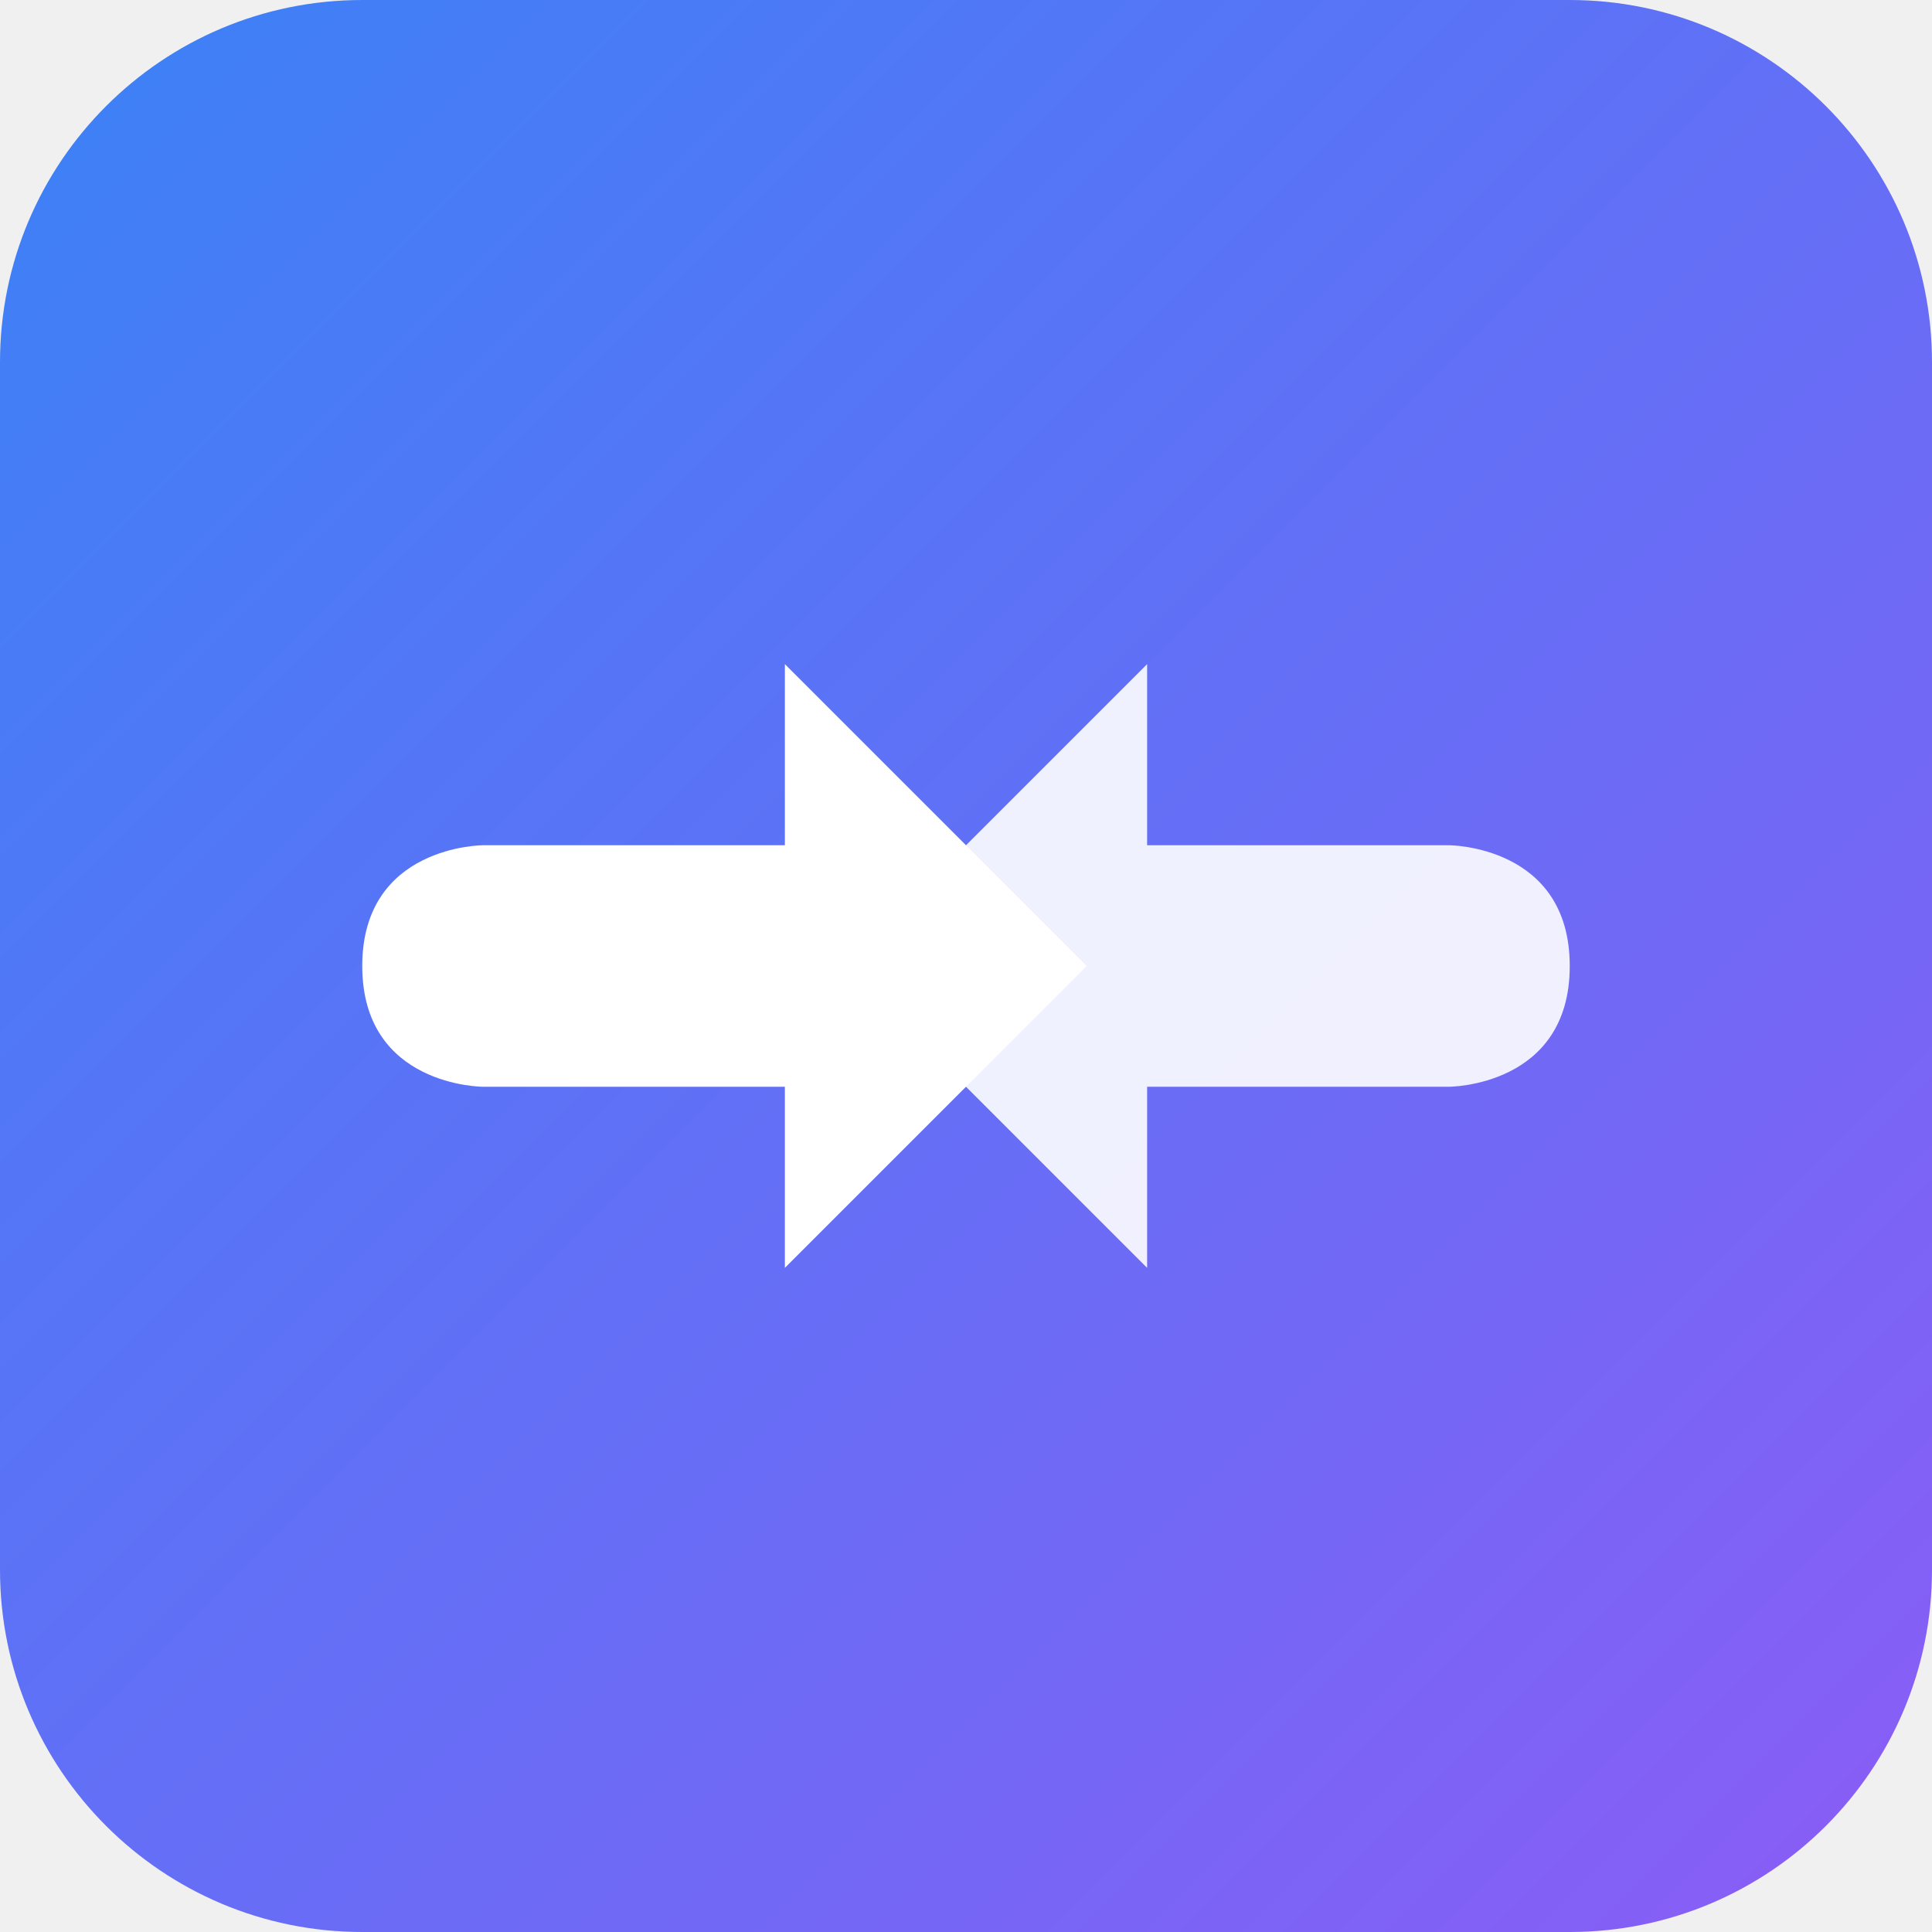
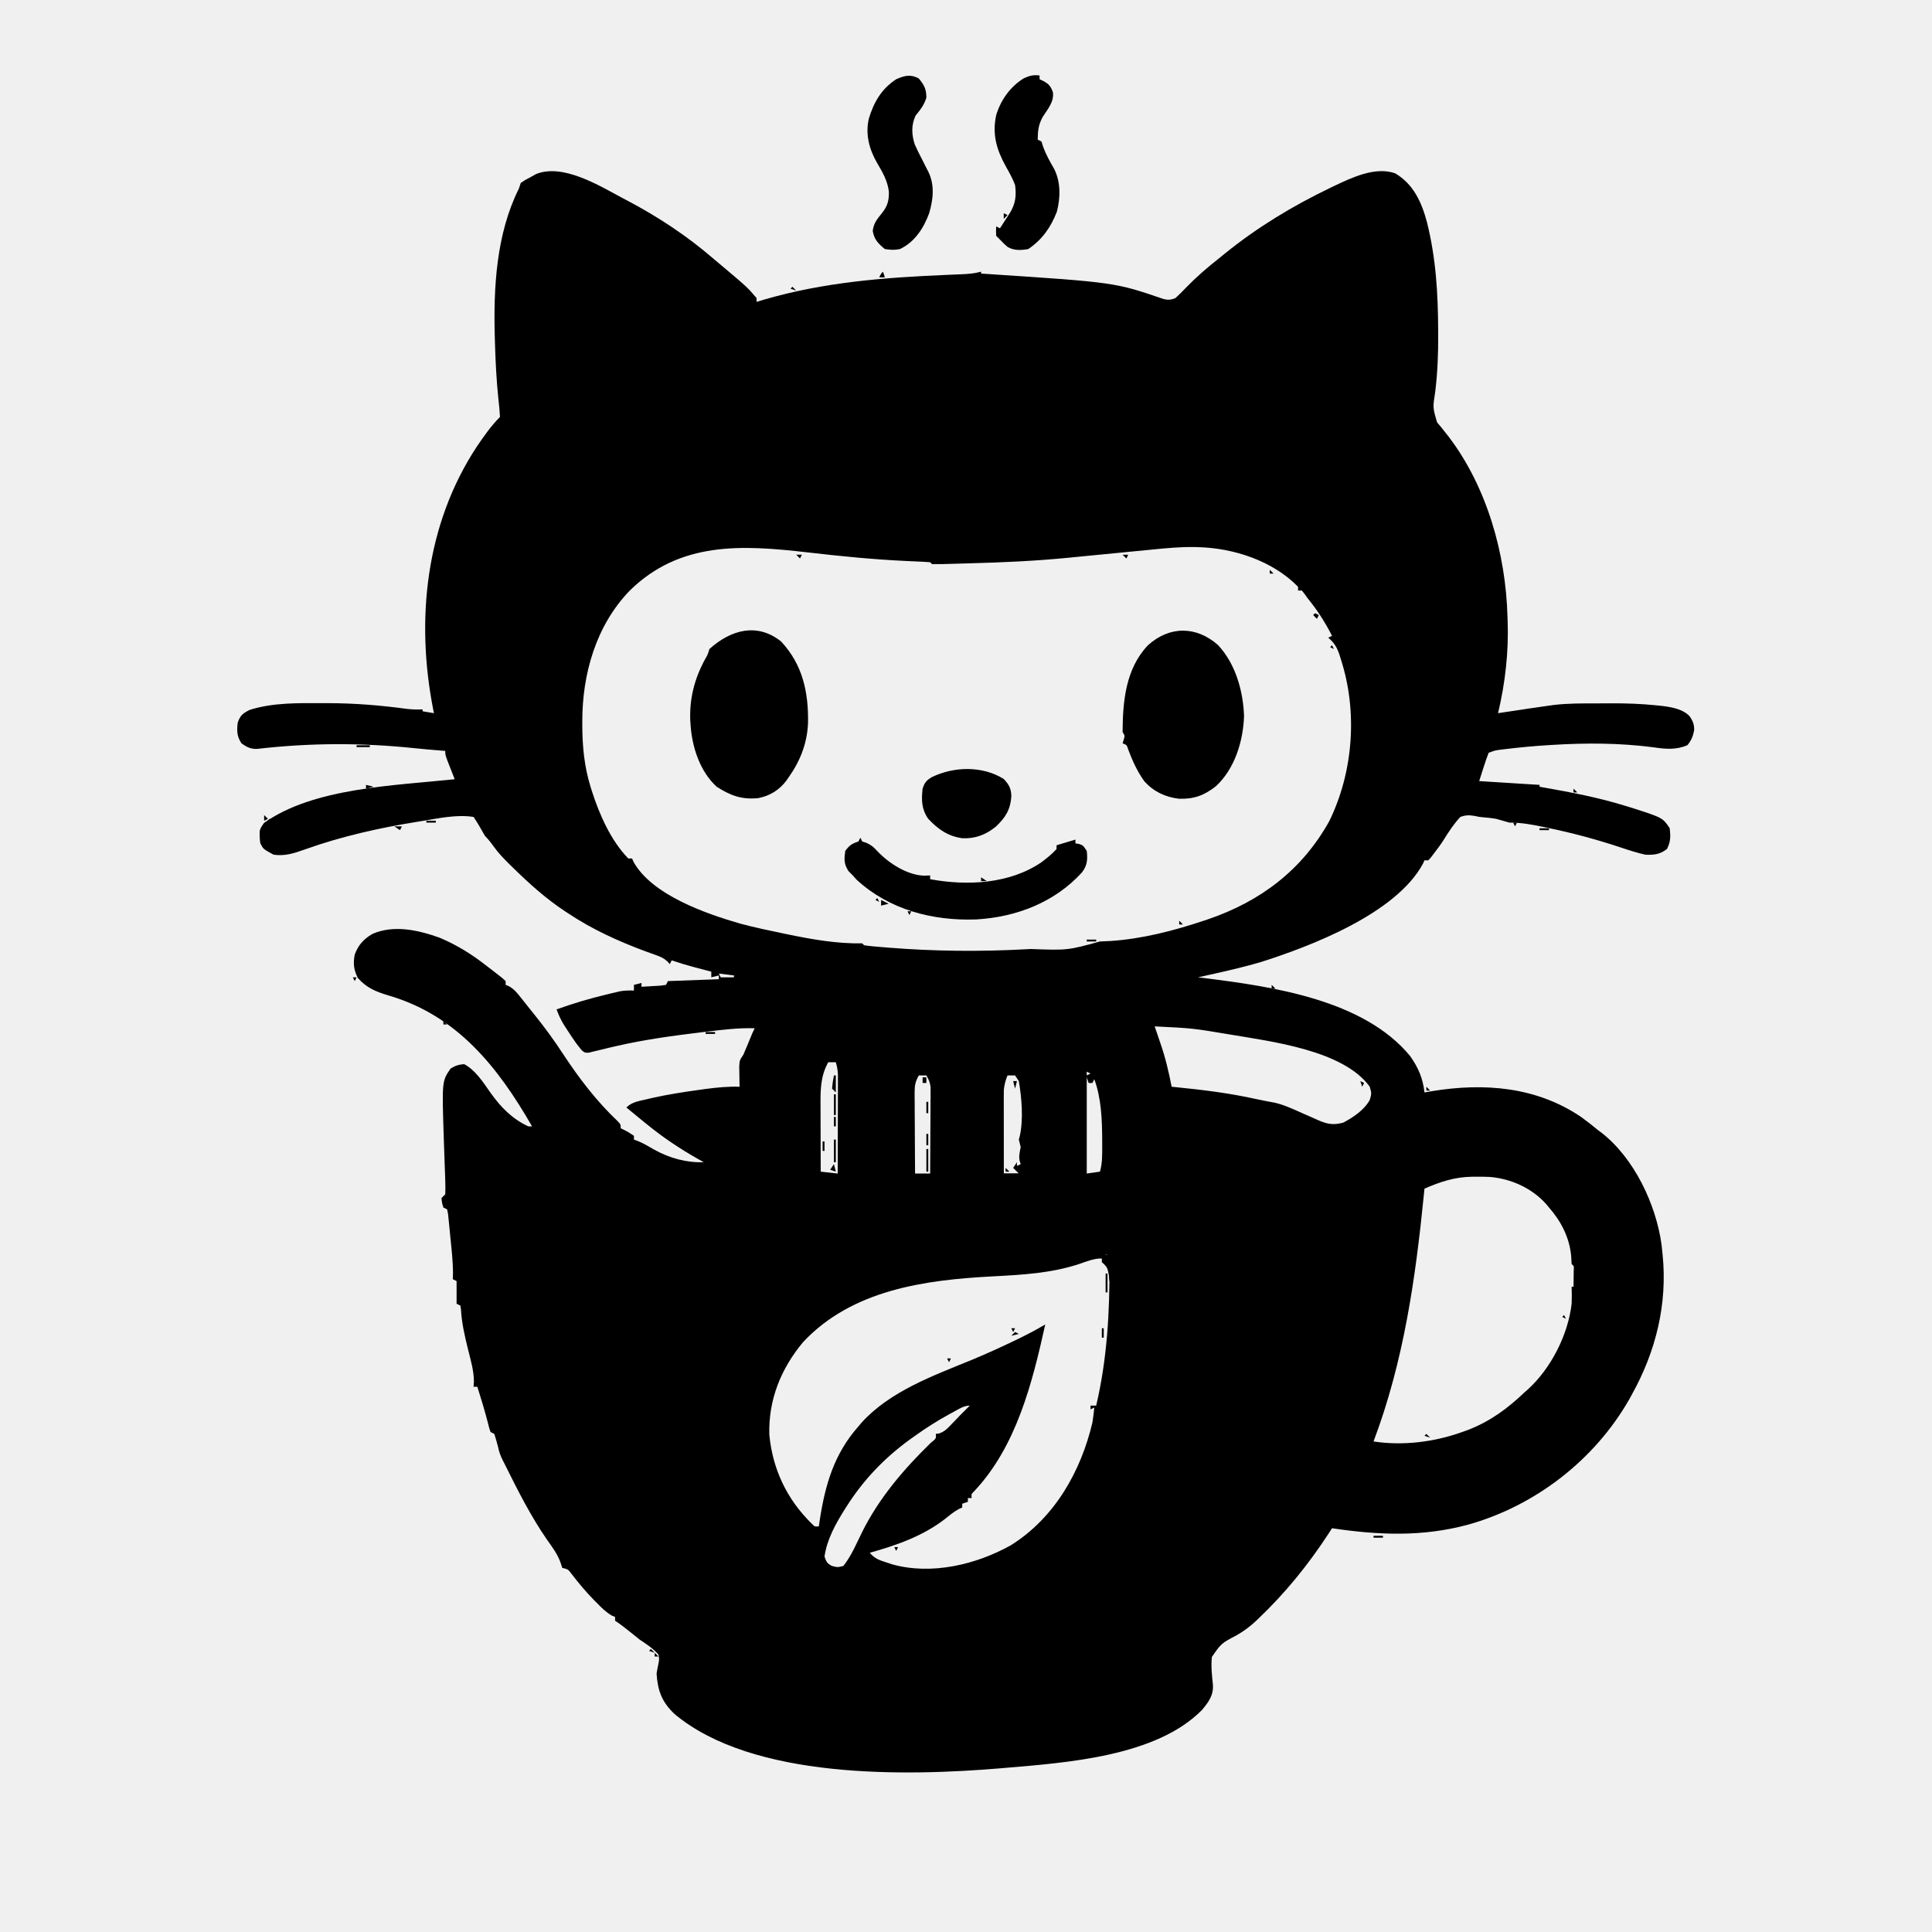
- <svg xmlns="http://www.w3.org/2000/svg" viewBox="0 0 32 32">
-   <defs>
-     <linearGradient id="gitea-mirror-gradient" x1="0%" y1="0%" x2="100%" y2="100%">
-       <stop offset="0%" style="stop-color:#3b82f6;stop-opacity:1" />
-       <stop offset="100%" style="stop-color:#8b5cf6;stop-opacity:1" />
-     </linearGradient>
-   </defs>
-   <rect width="32" height="32" rx="6" fill="url(#gitea-mirror-gradient)" />
-   <g fill="white" transform="translate(16, 16)">
-     <path d="M -8 -2 L -3 -2 L -3 -5 L 2 0 L -3 5 L -3 2 L -8 2 C -8 2 -10 2 -10 0 C -10 -2 -8 -2 -8 -2 Z" />
-     <path d="M 8 2 L 3 2 L 3 5 L -2 0 L 3 -5 L 3 -2 L 8 -2 C 8 -2 10 -2 10 0 C 10 2 8 2 8 2 Z" opacity="0.9" />
+ <svg xmlns="http://www.w3.org/2000/svg" viewBox="0 0 1024 1024" fill="none" role="img" aria-labelledby="title desc">
+   <g fill="currentColor">
+     <path d="m330 105 2.152 1.129c16.4 8.624 31.806 18.756 45.848 30.871q1.727 1.453 3.457 2.902C396.135 152.26 396.135 152.26 401 158v2l3.758-1.137c31.807-9.309 64.105-11.791 97.024-13.166l2.743-.119q2.577-.111 5.155-.21c3.572-.156 6.874-.417 10.32-1.368v1l3.49.228c67.457 4.44 67.457 4.44 93.325 13.301 2.5.539 3.813.393 6.185-.529a102 102 0 0 0 5.563-5.5c5.475-5.647 11.245-10.64 17.437-15.5q1.586-1.287 3.168-2.578c17.2-13.928 35.857-25.212 55.77-34.797l2.618-1.264c9.335-4.41 21.474-10.137 31.878-6.513 9.804 5.764 14.107 15.448 16.921 26.054 4.747 19.085 5.818 37.575 5.895 57.16.005.843.01 1.685.017 2.552.048 10.097-.342 20.001-1.568 30.03-1.325 8.388-1.325 8.388.989 16.208l2.312 2.773a491 491 0 0 1 2.496 3.148l1.277 1.617c20.4 26.772 30.368 62.325 31.227 95.61l.078 1.99c.618 16.46-1.276 32.993-5.078 49.01l2.32-.351q5.277-.797 10.555-1.587l3.648-.552q5.235-.782 10.477-1.51l2.481-.345c7.666-.915 15.384-.841 23.093-.84 2.393-.002 4.786-.02 7.18-.04 8.02-.03 15.953.226 23.933 1.05l2.176.21c5.306.614 11.829 1.509 15.622 5.545 1.78 2.509 2.547 4.455 2.445 7.549-.64 3.162-1.474 5.328-3.555 7.808-5.757 2.576-11.605 2.11-17.687 1.188-17.921-2.36-35.865-2.421-53.875-1.312l-2.045.123a387 387 0 0 0-22.631 2.076l-2.077.25c-3.647.45-3.647.45-7.06 1.738-.96 2.517-1.82 4.997-2.625 7.563l-.695 2.154A890 890 0 0 0 784 414l2.938.184 1.94.12 2.122.134 4.375.273 2.297.143 4.656.292 2.297.143 2.223.139 2.152.135 7 .437v1l2.433.424c14.49 2.563 28.797 5.3 42.88 9.639l3.134.957c16.82 5.38 16.82 5.38 20.553 10.98.432 4.468.534 6.908-1.437 10.938-3.66 2.944-7.003 3.266-11.563 3.062-4.391-1-8.635-2.37-12.9-3.8a340 340 0 0 0-38.288-10.325l-2.139-.453c-6.28-1.323-12.227-2.457-18.673-2.422q-3.502-.991-7-2c-2.21-.375-4.38-.63-6.617-.793C784 433 784 433 781.555 432.449c-3.004-.466-4.679-.499-7.555.551-3.494 3.755-6.158 7.854-8.857 12.2-1.584 2.495-3.336 4.837-5.143 7.175l-1.625 2.148L757 456h-2l-.797 1.777C739.798 484.39 694.413 501.635 668 510c-7.93 2.292-15.942 4.215-24 6l-2.675.598q-3.162.704-6.325 1.402l3.969.48c35.82 4.503 83.927 11.489 108.414 41.23 4.383 6.204 6.739 11.726 7.617 19.29l3.883-.656c27.633-4.522 55.352-2.421 79.117 13.656 3.097 2.227 6.06 4.57 9 7l1.723 1.281c17.389 13.484 28.984 37.974 31.93 59.395L881 663l.22 2.029c2.629 26.057-3.559 51.206-16.22 73.971l-1.527 2.79c-18.419 32.142-49.828 56.375-85.407 66.327-24.255 6.529-47.413 5.545-72.066 1.883l-1.8 2.79c-10.807 16.573-23.025 31.638-37.388 45.273l-1.576 1.504c-3.092 2.83-6.204 5.087-9.838 7.183-8.121 4.275-8.121 4.275-13.082 11.485-.516 4.941.04 9.786.556 14.707.351 5.636-2.273 9.12-5.696 13.269C612.955 930.98 565.386 934.235 533 937l-2.426.214c-50.394 4.23-131.464 5.972-173.011-28.714-6.734-6.348-8.971-12.309-9.563-21.5q.44-2.636 1-5.25c.443-2.423.443-2.423 0-4.75-2.852-3.353-6.364-5.563-10-8a382 382 0 0 1-5.437-4.375c-2.481-1.999-4.91-3.856-7.563-5.625v-2l-1.645-.66c-3.152-1.794-5.521-4.212-8.043-6.778l-1.59-1.596c-4.298-4.385-8.14-9.013-11.882-13.884-1.75-2.33-1.75-2.33-4.84-3.082l-.797-2.488c-1.66-4.847-4.517-8.534-7.453-12.7-8.48-12.335-15.103-25.427-21.75-38.812l-1.644-3.239c-1.165-2.372-1.815-4.21-2.356-6.761a119 119 0 0 0-2-7l-2-1c-.71-2.047-.71-2.047-1.375-4.75-1.662-6.486-3.624-12.861-5.625-19.25h-2l.184-2.7c-.002-5.855-1.722-11.465-3.121-17.112-1.763-7.137-3.37-14.007-3.757-21.366-.1-.602-.202-1.203-.306-1.822l-2-1v-12l-2-1 .086-3.066c-.003-6.655-.785-13.258-1.461-19.871l-.383-4.057-.39-3.846-.35-3.511L237 641l-2-1c-.75-2.437-.75-2.437-1-5l2-2a92 92 0 0 0-.023-7.727l-.076-2.365c-.083-2.511-.179-5.022-.276-7.533a4494 4494 0 0 1-.418-12.225c-.971-30.147-.971-30.147 3.606-36.775 2.515-1.581 4.23-2.1 7.187-2.375 6.126 3.277 10.108 9.692 14.008 15.223 5.56 7.752 11.268 13.642 19.992 17.777h2c-18.258-31.782-39.894-58.849-76.14-69.404-6.67-2.015-11.53-3.959-16.235-9.284-2.125-4.332-2.516-7.578-1.625-12.312 1.813-5.083 4.76-8.262 9.375-11 11.397-4.98 24.378-2.026 35.625 2 9.194 3.868 17.176 8.855 25 15l2.902 2.215c5.21 4.04 5.21 4.04 7.098 5.785v2l1.746.703c2.818 1.622 4.299 3.497 6.317 6.047l2.382 3 1.26 1.605a455 455 0 0 0 3.975 4.957 252 252 0 0 1 14.689 20.213c8.41 12.819 17.823 25.152 28.979 35.698C329 596 329 596 329 598l1.813.875C333 600 333 600 336 602v2l2.129.785c3.114 1.318 5.892 2.943 8.808 4.653 8.106 4.426 16.752 6.857 26.063 6.562l-3.262-1.836c-9.527-5.436-18.24-11.223-26.738-18.164l-3.246-2.629Q335.86 590.204 332 587c3.008-3.008 6.783-3.423 10.813-4.375l2.752-.653c8.19-1.851 16.434-3.133 24.748-4.284l3.735-.52c6.036-.794 11.865-1.372 17.952-1.168l-.07-2.957-.055-3.856-.07-3.832C392 562 392 562 394 559c.884-2.008 1.735-4.03 2.563-6.062 2.37-5.806 2.37-5.806 3.437-7.938-8.441-.264-16.699.736-25.062 1.75l-2.278.272c-15.482 1.86-30.93 3.934-46.137 7.447l-3.216.738q-3.051.714-6.089 1.482l-2.738.65-2.409.606c-2.071.055-2.071.055-3.76-1.288L307 555l-1.465-1.848c-1.773-2.486-3.447-5.02-5.098-7.59l-1.816-2.808c-1.494-2.538-2.614-4.992-3.621-7.754a245 245 0 0 1 26.125-7.812c.9-.22 1.8-.438 2.727-.663l2.593-.607 2.298-.538c2.455-.413 4.771-.444 7.257-.38v-3l4-1v2c2.146-.113 4.292-.241 6.438-.375 1.194-.07 2.39-.14 3.62-.21.971-.138 1.942-.274 2.942-.415l1-2 27-1v-2l-4 1v-3l-3.07-.805-4.055-1.07-2.016-.527A167 167 0 0 1 356 509l-1 2-1.232-1.39c-1.976-1.799-3.548-2.48-6.057-3.372l-2.578-.94-2.758-.986c-14.632-5.416-28.35-11.64-41.375-20.312l-1.673-1.1c-10.045-6.652-18.74-14.477-27.327-22.9l-1.88-1.831c-3.061-3.013-5.935-5.97-8.433-9.481-1.496-2.087-2.865-3.866-4.687-5.688a276 276 0 0 1-3-5.246c-.928-1.628-1.96-3.195-3-4.754-8.85-1.422-18.382.696-27.125 2.125l-2.094.334c-20.451 3.28-40.608 7.754-60.133 14.74-5.802 2.052-10.483 3.651-16.648 2.801-5.5-3-5.5-3-7-6-.688-6.991-.688-6.991 1.875-10.75C165.994 417.444 209.712 416.354 241 413l-1.094-2.773-1.406-3.602-1.406-3.586C236 400 236 400 236 398l-1.887-.148c-4.907-.397-9.81-.813-14.707-1.329-27.914-2.908-55.32-2.81-83.201.42-3.375.087-5.507-1.006-8.205-2.943-2.484-3.726-2.515-6.687-2-11 1.365-3.839 2.575-4.775 6.188-6.687 12.387-3.991 26.245-3.678 39.125-3.625h2.479c14.097.02 27.818 1.12 41.794 3.03 2.819.33 5.58.398 8.414.282v1l6 1-.351-1.746c-9.402-47.66-4.11-98.318 23.1-139.585 3.717-5.478 7.56-10.978 12.251-15.669-.164-3.123-.446-6.15-.812-9.25-1.02-9.64-1.526-19.254-1.813-28.937l-.12-3.996c-.752-26.442.768-54.788 12.745-78.817l1-3c2.125-1.5 2.125-1.5 5-3l3.125-1.75C298.368 86.504 317.629 98.388 330 105m3.79 208.016c-17.934 18.561-25.2 44.275-25.165 69.484l.002 1.992c.042 11.245 1.05 21.745 4.373 32.508l.65 2.113C317.637 431.61 323.751 445.517 333 455h2l.762 1.77c9.782 17.62 38.347 27.49 56.515 32.753 7.568 2.036 15.24 3.632 22.91 5.227l2.161.452c13.106 2.715 26.226 5.034 39.652 4.798l1 1c3.226.514 6.496.723 9.75 1l3.066.263c24.29 1.957 48.615 2.192 72.934.862l2.521-.135c19.59.719 19.59.719 36.729-3.99 1.853-.112 3.708-.187 5.563-.25 16.741-1.093 33.554-5.445 49.437-10.75l2.028-.675c27.94-9.473 50.121-26.175 64.527-52.126 12.804-26.205 15.084-58.091 6.133-85.762l-.608-1.998c-1.327-4.086-2.78-6.673-6.08-9.439l2-1c-3.716-7.282-7.83-13.679-13-20l-1.582-2.254L690 313h-2v-2c-13.461-13.785-34.172-20.522-53-21l-2.087-.058c-7.36-.11-14.595.579-21.913 1.308l-4.132.398q-6.934.67-13.868 1.352-9.544.937-19.09 1.86-3.963.387-7.928.782c-17.175 1.681-34.347 2.461-51.596 2.916-2.573.069-5.145.146-7.718.223q-2.463.068-4.926.133l-2.322.072c-1.806.044-3.614.035-5.42.014l-1-1c-2.03-.171-4.066-.278-6.102-.36q-2.022-.09-4.044-.185l-2.201-.1c-17.649-.817-35.145-2.547-52.69-4.59-34.528-3.956-67.436-5.96-94.174 20.25M381 516l1 2h7v-1zm231 28a429 429 0 0 0 2.965 8.719c2.675 7.648 4.483 15.334 6.035 23.281l2.161.212c14.366 1.434 28.493 3.164 42.592 6.303 3.297.712 6.612 1.33 9.928 1.95 4.99 1.15 9.641 3.343 14.304 5.419q2.213.982 4.435 1.945 2.224.964 4.428 1.973c4.768 2.054 7.974 2.612 13.152 1.198 5.27-2.805 11.085-6.7 14-12 1-3.413 1-3.413 0-7-13.92-19.426-52.637-24.038-73.953-27.67-19.934-3.345-19.934-3.345-40.047-4.33m-173 19c-4.265 7.602-4.144 15.045-4.098 23.527l.005 2.997c.005 3.138.018 6.276.03 9.414q.009 3.204.014 6.408.017 7.827.049 15.654l9 1q.037-11.64.055-23.279.008-3.96.02-7.92c.013-3.794.018-7.586.023-11.38l.015-3.582v-3.336l.007-2.934c-.11-2.345-.453-4.327-1.12-6.569zm137 5v2l2-1zm-89 2c-1.795 3.088-2.246 5.304-2.227 8.86v2.912l.032 3.119.008 3.211c.011 3.383.037 6.765.062 10.148q.016 3.442.027 6.883.034 8.434.098 16.867h8q.075-10.144.11-20.288.015-3.451.04-6.902c.025-3.307.036-6.613.045-9.92l.032-3.118v-2.912l.014-2.557c-.262-2.508-.982-4.136-2.241-6.303zm47 0c-2.361 5.58-2.258 10.703-2.195 16.648l.008 3.069c.011 3.22.037 6.439.062 9.658q.016 3.284.027 6.566.034 8.03.098 16.059h8l-1-3v-1l2-1-.562-1.687c-.515-2.721.023-4.617.562-7.313a280 280 0 0 0-1-4l.46-1.684c2.051-8.81 1.071-20.477-.46-29.316l-2-3zm44 0 1 2Zm-2 1v51l7-1c1.347-4.713 1.192-9.318 1.188-14.187l-.003-2.958c-.09-10.71-.461-21.717-4.185-31.855l-1 2h-2zm179 59-.304 3.06C750.223 677.88 743.994 721.59 728 764c15.594 2.39 32.212.31 47-5l3.133-1.125C789.81 753.335 798.99 746.605 808 738l1.828-1.602C822.08 725.234 831.108 707.466 833 691c.13-3.023.096-5.972 0-9h1q.039-2.719.063-5.437l.035-3.06c.188-2.443.188-2.443-1.098-3.503a141 141 0 0 1-.25-4.312c-.911-9.798-5.33-18.36-11.75-25.688l-1.48-1.797c-7.613-8.496-18.568-13.428-29.84-14.404a142 142 0 0 0-7.055-.111l-2.51.01c-9.292.164-16.636 2.654-25.115 6.302m-169 35-1 2 3 1v-3zm-14.053 4.959c-14.919 4.905-30.204 5.727-45.76 6.541-35.965 1.892-74.504 7.084-100.5 34.813-11.785 14.127-18.417 30.509-17.937 49.035 1.724 18.294 9.272 34.235 22.332 47.07 1.76 1.794 1.76 1.794 3.918 1.582l.516-3.48c2.878-18.746 7.646-35.053 20.484-49.52l1.656-1.977c15.02-16.59 37.955-24.872 58.122-33.14 7.366-3.043 14.597-6.315 21.784-9.758.946-.452 1.89-.905 2.865-1.37 4.974-2.41 9.812-4.947 14.573-7.755-6.863 30.993-15.315 64.74-37.75 88.477-1.461 1.452-1.461 1.452-1.25 3.523h-2v2l-3 1v2l-1.676.742c-2.79 1.51-5.046 3.387-7.512 5.383-11.75 9.08-25.655 13.912-39.812 17.875 2.525 3.037 5.095 3.937 8.813 5.125l3.082 1.008c20.814 5.812 44.526.174 62.933-10.153 23.057-14.396 37.03-38.993 43.172-64.98.433-2.668.734-5.308 1-8l-2 1v-2h3c5.771-24.435 7.258-49.966 7-75l-2 1-2-4c-4.28 0-8.045 1.57-12.053 2.959M505.125 748.5l-2.042 1.098c-6.291 3.434-12.25 7.234-18.083 11.402l-3.176 2.27C468.646 772.926 457.81 784.239 449 798l-1.137 1.77c-4.895 7.752-9.528 16.039-10.863 25.23.944 2.757 1.38 3.69 4 5 2.87.751 2.87.751 6 0 4.25-5.37 6.9-11.81 9.922-17.935 8.965-18.02 22-33.272 36.328-47.253 2.983-2.395 2.983-2.395 2.75-4.812l1.723-.234c3.048-1.025 4.502-2.7 6.714-5.016l2.368-2.45L509 750a559 559 0 0 1 3.063-3.062L514 745c-3.317 0-6.01 1.959-8.875 3.5" />
+     <path d="M645.563 341.875c9.336 10.02 13.327 24.29 13.812 37.688-.488 13.347-4.895 27.826-14.875 37.125-6.275 4.933-11.684 6.918-19.66 6.656-7.27-.88-13.286-3.735-18.242-9.149-3.75-5.152-6.426-11.043-8.641-17-.749-2.358-.749-2.358-2.957-3.195l.563-1.875c.674-2.167.674-2.167-.563-4.125.064-16.269 1.62-33.572 13.438-46 11.42-10.313 25.61-10.281 37.125-.125M414 340c11.45 12.255 14.526 26.903 14.277 43.055-.416 10.775-4.06 20.17-10.277 28.945l-1.25 1.805c-3.74 4.946-8.666 7.983-14.75 9.195-8.811.928-14.784-1.302-22.125-6-8.928-8.083-13.158-21.291-13.875-33l-.16-2.45c-.39-11.622 2.318-21.945 7.855-32.124 1.41-2.455 1.41-2.455 2.305-5.426 11.256-10.15 25.266-14.178 38-4" fill="#010101" />
+     <path d="m456 444 1 2 2.125.688c2.858 1.304 3.876 2.24 5.938 4.5 6.105 6.414 15.733 12.641 24.75 12.937L493 464v2c19.647 3.606 42.118 2.536 59-9 2.836-2.166 5.609-4.342 8-7v-2l10-3v2l1.875.313C574 448 574 448 576 451c.508 4.488.309 7.665-2.488 11.336-14.483 15.942-34.787 23.727-56.051 24.984-23.237.837-46.02-5.108-63.399-21.007L452 464l-2.312-2.312c-2.458-3.914-2.27-6.102-1.688-10.688 2.207-2.969 3.486-3.829 7-5zm30.938-402.437C489.819 44.968 491 47.257 491 51.75c-1.194 3.882-3.158 6.401-5.723 9.516-2.322 4.972-2.15 10.092-.438 15.274 1.11 2.522 2.317 4.957 3.599 7.397l2.496 4.965 1.126 2.172c3.429 7.027 2.565 14.75.377 22.051-2.876 7.828-7.691 15.24-15.437 18.875-3.035.624-4.802.457-8 0-3.554-2.874-5.682-5.093-6.437-9.625.554-4.278 2.33-6.205 4.964-9.512 2.908-3.678 3.682-6.61 3.598-11.238-.675-5.712-3.27-10.22-6.154-15.095-4.258-7.299-6.43-15.376-4.436-23.788C463.262 53.95 467.202 47.135 475 42c4.468-1.951 7.54-2.777 11.938-.437" fill="#040404" />
+     <path d="M551 40v2l1.875.875c3.04 1.61 3.987 2.753 5.188 6 .676 5.156-2.766 8.94-5.403 13.102-2.284 4.159-2.582 7.326-2.66 12.023l2 1 .75 2.375c1.495 4.335 3.636 8.069 5.91 12.04 3.586 6.92 3.443 15.358 1.504 22.788-3.11 8.14-7.86 14.927-15.164 19.797-3.756.68-7.467.87-10.852-1.05-1.586-1.325-1.586-1.325-4.148-3.95l-2-2c-.125-2.625-.125-2.625 0-5l2 1q1.724-2.653 3.438-5.312l1.933-2.989c2.914-4.829 3.395-9.184 2.629-14.699-1.356-3.516-3.137-6.73-5-10-4.876-8.86-7.169-16.89-5-27 2.467-8.071 7.403-15.016 14.625-19.5 3.18-1.414 4.964-1.913 8.375-1.5" fill="#040303" />
+     <path d="M532 412.875c2.8 2.974 3.97 5.093 4.031 9.234-.472 7.036-3.153 11.302-8.281 16.079-5.266 4.277-10.93 6.422-17.75 6.09-7.554-1.048-12.844-4.778-18-10.278-3.571-5.022-3.69-10.036-3-16 1.053-3.229 2.046-4.44 4.957-6.148 11.779-5.659 26.772-6.021 38.043 1.023" fill="#030303" />
+     <path d="M531 576h1v46h8l-3-3 2-3v2h2v5h-10z" fill="#1E1E1D" />
+     <path d="M588 663h1v16h-1l-.312-3.312c-.685-3.673-.967-4.44-3.688-6.688v-2l-2-1c3.875-1 3.875-1 5-1z" fill="#242424" />
+     <path d="m143 434 2 1-2.437 2.063c-2.986 3.422-3.3 5.48-3.563 9.937h-1c-.615-7.262-.615-7.262 2.5-11z" fill="#222120" />
+     <path d="m196 496 2 1-7 7-1-2z" fill="#161515" />
+     <path d="M491 609h1v12h-1z" fill="#0C0B0B" />
+     <path d="M442 604h1v12h-1z" fill="#0D0C0C" />
+     <path d="M442 580h1v11h-1z" fill="#0C0C0B" />
+     <path d="M586 675h1v10h-1z" fill="#111" />
+     <path d="M442 570h1v9l-2-2c.375-3.625.375-3.625 1-7" fill="#0E0D0D" />
+     <path d="m442 617 1 4-3-1z" fill="#0D0C0C" />
+     <path d="m467 477 4 2-4 1z" fill="#1B1B1B" />
+     <path d="m194 416 4 1-4 1z" fill="#1B1B1A" />
+     <path d="M189 395h7v1h-7z" fill="#1A1A19" />
+     <path d="M491 601h1v6h-1z" fill="#0C0B0B" />
+     <path d="M491 584h1v6h-1z" fill="#0B0C0B" />
+     <path d="M489 571h2v3h-2z" fill="#0C0C0B" />
+     <path d="m468 144 1 3h-3c1-2 1-2 2-3" fill="#181716" />
+     <path d="M728 814h5v1h-5z" fill="#141413" />
+     <path d="M584 704h1v5h-1z" fill="#131313" />
+     <path d="m538 706 2 1-4 1z" fill="#131312" />
+     <path d="M436 605h1v5h-1z" fill="#0E0E0E" />
+     <path d="M442 592h1v5h-1z" fill="#0D0C0B" />
+     <path d="M537 573h2l-1 4z" fill="#0E0D0C" />
+     <path d="M374 547h5v1h-5z" fill="#121110" />
+     <path d="M576 498h5v1h-5z" fill="#1A1A1A" />
+     <path d="M816 439h5v1h-5z" fill="#1C1C1B" />
+     <path d="M209 438h4l-1 2z" fill="#1A1A19" />
+     <path d="M226 435h5v1h-5z" fill="#181716" />
+     <path d="m697 325 2 1-1 2-2-2z" fill="#141312" />
+     <path d="m347 891 1 4Z" fill="#161515" />
+     <path d="m345 874 2 2-3-1z" fill="#121110" />
+     <path d="m432 802 1 4Z" fill="#111210" />
+     <path d="m756 760 2 2-3-1z" fill="#191919" />
+     <path d="m543 704 4 1Z" fill="#131312" />
+     <path d="m585 696 1 4Z" fill="#131211" />
+     <path d="m721 573 2 1-1 2z" fill="#161513" />
+     <path d="m659 520 4 1Z" fill="#131211" />
+     <path d="m435 496 4 1Z" fill="#1B1A1A" />
+     <path d="m395 488 4 1Z" fill="#181818" />
+     <path d="m498 487 4 1Z" fill="#181616" />
+     <path d="m520 465 3 2h-3z" fill="#1E1E1E" />
+     <path d="m140 432 2 2-2 1z" fill="#252524" />
+     <path d="m166 395 4 1Z" fill="#1D1D1C" />
+     <path d="M713 393v3Z" fill="#121111" />
+     <path d="m856 371 4 1Z" fill="#1F1E1D" />
+     <path d="m224 349 1 4Z" fill="#171615" />
+     <path d="m585 295 4 1Z" fill="#1A1917" />
+     <path d="M595 294h3l-1 2z" fill="#151415" />
+     <path d="M422 294h3l-1 2z" fill="#161513" />
+     <path d="m415 154 4 1Z" fill="#171516" />
+     <path d="m420 152 2 2-3-1z" fill="#171716" />
+     <path d="m482 145 4 1Z" fill="#191917" />
+     <path d="m477 145 4 1Z" fill="#171715" />
+     <path d="m504 144 4 1Z" fill="#181715" />
+     <path d="m532 113 2 1-2 2z" fill="#191817" />
+     <path d="M537 99v3Z" fill="#181716" />
+     <path d="M465 88v3Z" fill="#151514" />
+     <path d="m347 876 2 2h-2z" fill="#151412" />
+     <path d="m464 824 3 1Z" fill="#0E0C0A" />
+     <path d="M474 820h2l-1 2z" fill="#11100F" />
+     <path d="m739 814 3 1Z" fill="#161614" />
+     <path d="m717 812 3 1Z" fill="#110F0F" />
+     <path d="m784 752 3 1Z" fill="#1A1718" />
+     <path d="M502 720h2l-1 2z" fill="#121211" />
+     <path d="m528 712 3 1Z" fill="#161413" />
+     <path d="M536 704h2l-1 2z" fill="#141313" />
+     <path d="m829 697 1 2-2-1z" fill="#151515" />
+     <path d="m533 619 2 2h-2z" fill="#0C0C0A" />
+     <path d="m756 576 2 2h-2z" fill="#171615" />
+     <path d="m707 566 3 1Z" fill="#131212" />
+     <path d="m235 541 2 2h-2z" fill="#1A1918" />
+     <path d="m674 522 2 2h-2z" fill="#141212" />
+     <path d="M187 518h2l-1 2z" fill="#1F1E1E" />
+     <path d="m625 488 2 2h-2z" fill="#191817" />
+     <path d="M481 483h2l-1 2z" fill="#1B1919" />
+     <path d="m465 476 1 2-2-1z" fill="#1E1C1D" />
+     <path d="M802 436h2l-1 2z" fill="#1A1918" />
+     <path d="m793 435 3 1Z" fill="#181817" />
+     <path d="m834 418 2 2h-2z" fill="#1B1B19" />
+     <path d="m811 396 3 1Z" fill="#191816" />
+     <path d="m210 396 3 1Z" fill="#191717" />
+     <path d="m829 395 3 1Z" fill="#1A1919" />
+     <path d="m162 395 3 1Z" fill="#1E1E1C" />
+     <path d="m796 376 3 1Z" fill="#131110" />
+     <path d="m841 371 3 1Z" fill="#1A1A1A" />
+     <path d="m178 371 3 1Z" fill="#1B1A1A" />
+     <path d="m706 342 1 2-2-1z" fill="#151413" />
+     <path d="m673 302 2 2h-2z" fill="#171615" />
+     <path d="m648 293 3 1Z" fill="#141313" />
+     <path d="m416 293 3 1Z" fill="#161614" />
+     <path d="m400 292 3 1Z" fill="#171615" />
+     <path d="m412 152 3 1Z" fill="#151515" />
+     <path d="m456 147 3 1Z" fill="#181815" />
+     <path d="m512 144 3 1Z" fill="#151414" />
+     <path d="m290 89 3 1Z" fill="#1C1C1B" />
+     <path d="m502 939 2 1Z" fill="#151614" />
+     <path d="m436 935 2 1Z" fill="#171514" />
+     <path d="m563 934 2 1Z" fill="#161615" />
+     <path d="m416 932 2 1Z" fill="#181817" />
+     <path d="m580 931 2 1Z" fill="#171514" />
+     <path d="m413 931 2 1Z" fill="#151414" />
+     <path d="m389 925 2 1Z" fill="#161615" />
+     <path d="m608 923 2 1Z" fill="#171715" />
+     <path d="m748 814 2 1Z" fill="#141314" />
+     <path d="m745 814 2 1Z" fill="#151414" />
+     <path d="m769 811 2 1Z" fill="#161514" />
+     <path d="m474 777 2 1Z" fill="#0E0E0D" />
+     <path d="m747 762 2 1Z" fill="#1A1918" />
+     <path d="m760 760 2 1Z" fill="#191816" />
+     <path d="m780 754 2 1Z" fill="#181818" />
+     <path d="m455 752 2 1Z" fill="#121212" />
+     <path d="m528 678 2 1Z" fill="#100F0D" />
+     <path d="m557 675 2 1Z" fill="#100F0E" />
+     <path d="m581 671 2 1Z" fill="#141312" />
+     <path d="m825 651 2 1Z" fill="#151614" />
+     <path d="m486 618 2 1Z" fill="#0D0D0B" />
+     <path d="m350 610 2 1Z" fill="#0F0F0D" />
+     <path d="m807 577 2 1Z" fill="#1D1D1B" />
+     <path d="m760 576 2 1Z" fill="#1C1A18" />
+     <path d="m368 576 2 1Z" fill="#110E0E" />
+     <path d="m363 576 2 1Z" fill="#101011" />
+     <path d="m490 575 2 1Z" fill="#0E0C0C" />
+     <path d="m536 571 2 1Z" fill="#0F0E0C" />
+     <path d="m651 550 2 1Z" fill="#141312" />
+     <path d="m629 547 2 1Z" fill="#121011" />
+     <path d="m396 545 2 1Z" fill="#121111" />
+     <path d="m698 530 2 1Z" fill="#151413" />
+     <path d="m696 529 2 1Z" fill="#141411" />
+     <path d="m311 528 2 1Z" fill="#131313" />
+     <path d="m475 500 2 1Z" fill="#161514" />
+     <path d="m569 499 2 1Z" fill="#191916" />
+     <path d="m452 498 2 1Z" fill="#1A191A" />
+     <path d="m583 497 2 1Z" fill="#1C1C1A" />
+     <path d="m444 497 2 1Z" fill="#191B19" />
+     <path d="m404 490 2 1Z" fill="#191918" />
+     <path d="m629 488 2 1Z" fill="#181617" />
+     <path d="m531 486 2 1Z" fill="#1C1C1A" />
+     <path d="m528 465 2 1Z" fill="#1D1D1C" />
+     <path d="m851 447 2 1Z" fill="#1E1D1C" />
+     <path d="m562 445 2 1Z" fill="#232323" />
+     <path d="m512 445 2 1Z" fill="#1C1B1B" />
+     <path d="m517 444 2 1Z" fill="#1C1A1B" />
+     <path d="m182 444 2 1Z" fill="#1D1C1D" />
+     <path d="m834 443 2 1Z" fill="#1D1C1C" />
+     <path d="m186 443 2 1Z" fill="#1D1E1D" />
+     <path d="m814 438 2 1Z" fill="#1D1B1C" />
+     <path d="m251 438 2 1Z" fill="#151515" />
+     <path d="m788 434 2 1Z" fill="#191718" />
+     <path d="m142 432 2 1Z" fill="#232423" />
+     <path d="m856 424 2 1Z" fill="#1D1D1E" />
+     <path d="m823 417 2 1Z" fill="#191716" />
+     <path d="m608 417 2 1Z" fill="#1A1A1A" />
+     <path d="m199 417 2 1Z" fill="#191819" />
+     <path d="m233 399 2 1Z" fill="#181616" />
+     <path d="m227 398 2 1Z" fill="#171515" />
+     <path d="m218 397 2 1Z" fill="#191716" />
+     <path d="m853 395 2 1Z" fill="#1E1B1B" />
+     <path d="m196 372 2 1Z" fill="#1B1B18" />
+     <path d="m147 372 2 1Z" fill="#21201F" />
+     <path d="m688 315 2 1Z" fill="#151313" />
+     <path d="m542 299 2 1Z" fill="#171816" />
+     <path d="m488 299 2 1Z" fill="#131413" />
+     <path d="m479 299 2 1Z" fill="#151415" />
+     <path d="m656 295 2 1Z" fill="#141414" />
+     <path d="m419 294 2 1Z" fill="#161614" />
+     <path d="m642 292 2 1Z" fill="#161513" />
+     <path d="m406 292 2 1Z" fill="#121212" />
+     <path d="m380 292 2 1Z" fill="#191717" />
+     <path d="m424 152 2 1Z" fill="#181717" />
+     <path d="m416 152 2 1Z" fill="#191716" />
+     <path d="m501 144 2 1Z" fill="#1A1716" />
+     <path d="m496 144 2 1Z" fill="#191818" />
+     <path d="m280 92 2 1Z" fill="#1C1C1B" />
+     <path d="m303 91 2 1Z" fill="#1D1A19" />
+     <path d="m737 90 2 1Z" fill="#1B1A1A" />
+     <path d="m726 90 2 1Z" fill="#1A1A18" />
+     <path d="m297 90 2 1Z" fill="#1D1C1C" />
+     <path d="m538 42 2 1Z" fill="#201F1F" />
  </g>
+   <style>
+     :root { color-scheme: light dark; }      /* surfaces get auto-adjusted too */
+     svg path        { fill:#000; }
+     @media (prefers-color-scheme: dark) {
+       svg path      { fill:#fff; }
+     }
+   </style>
</svg>
